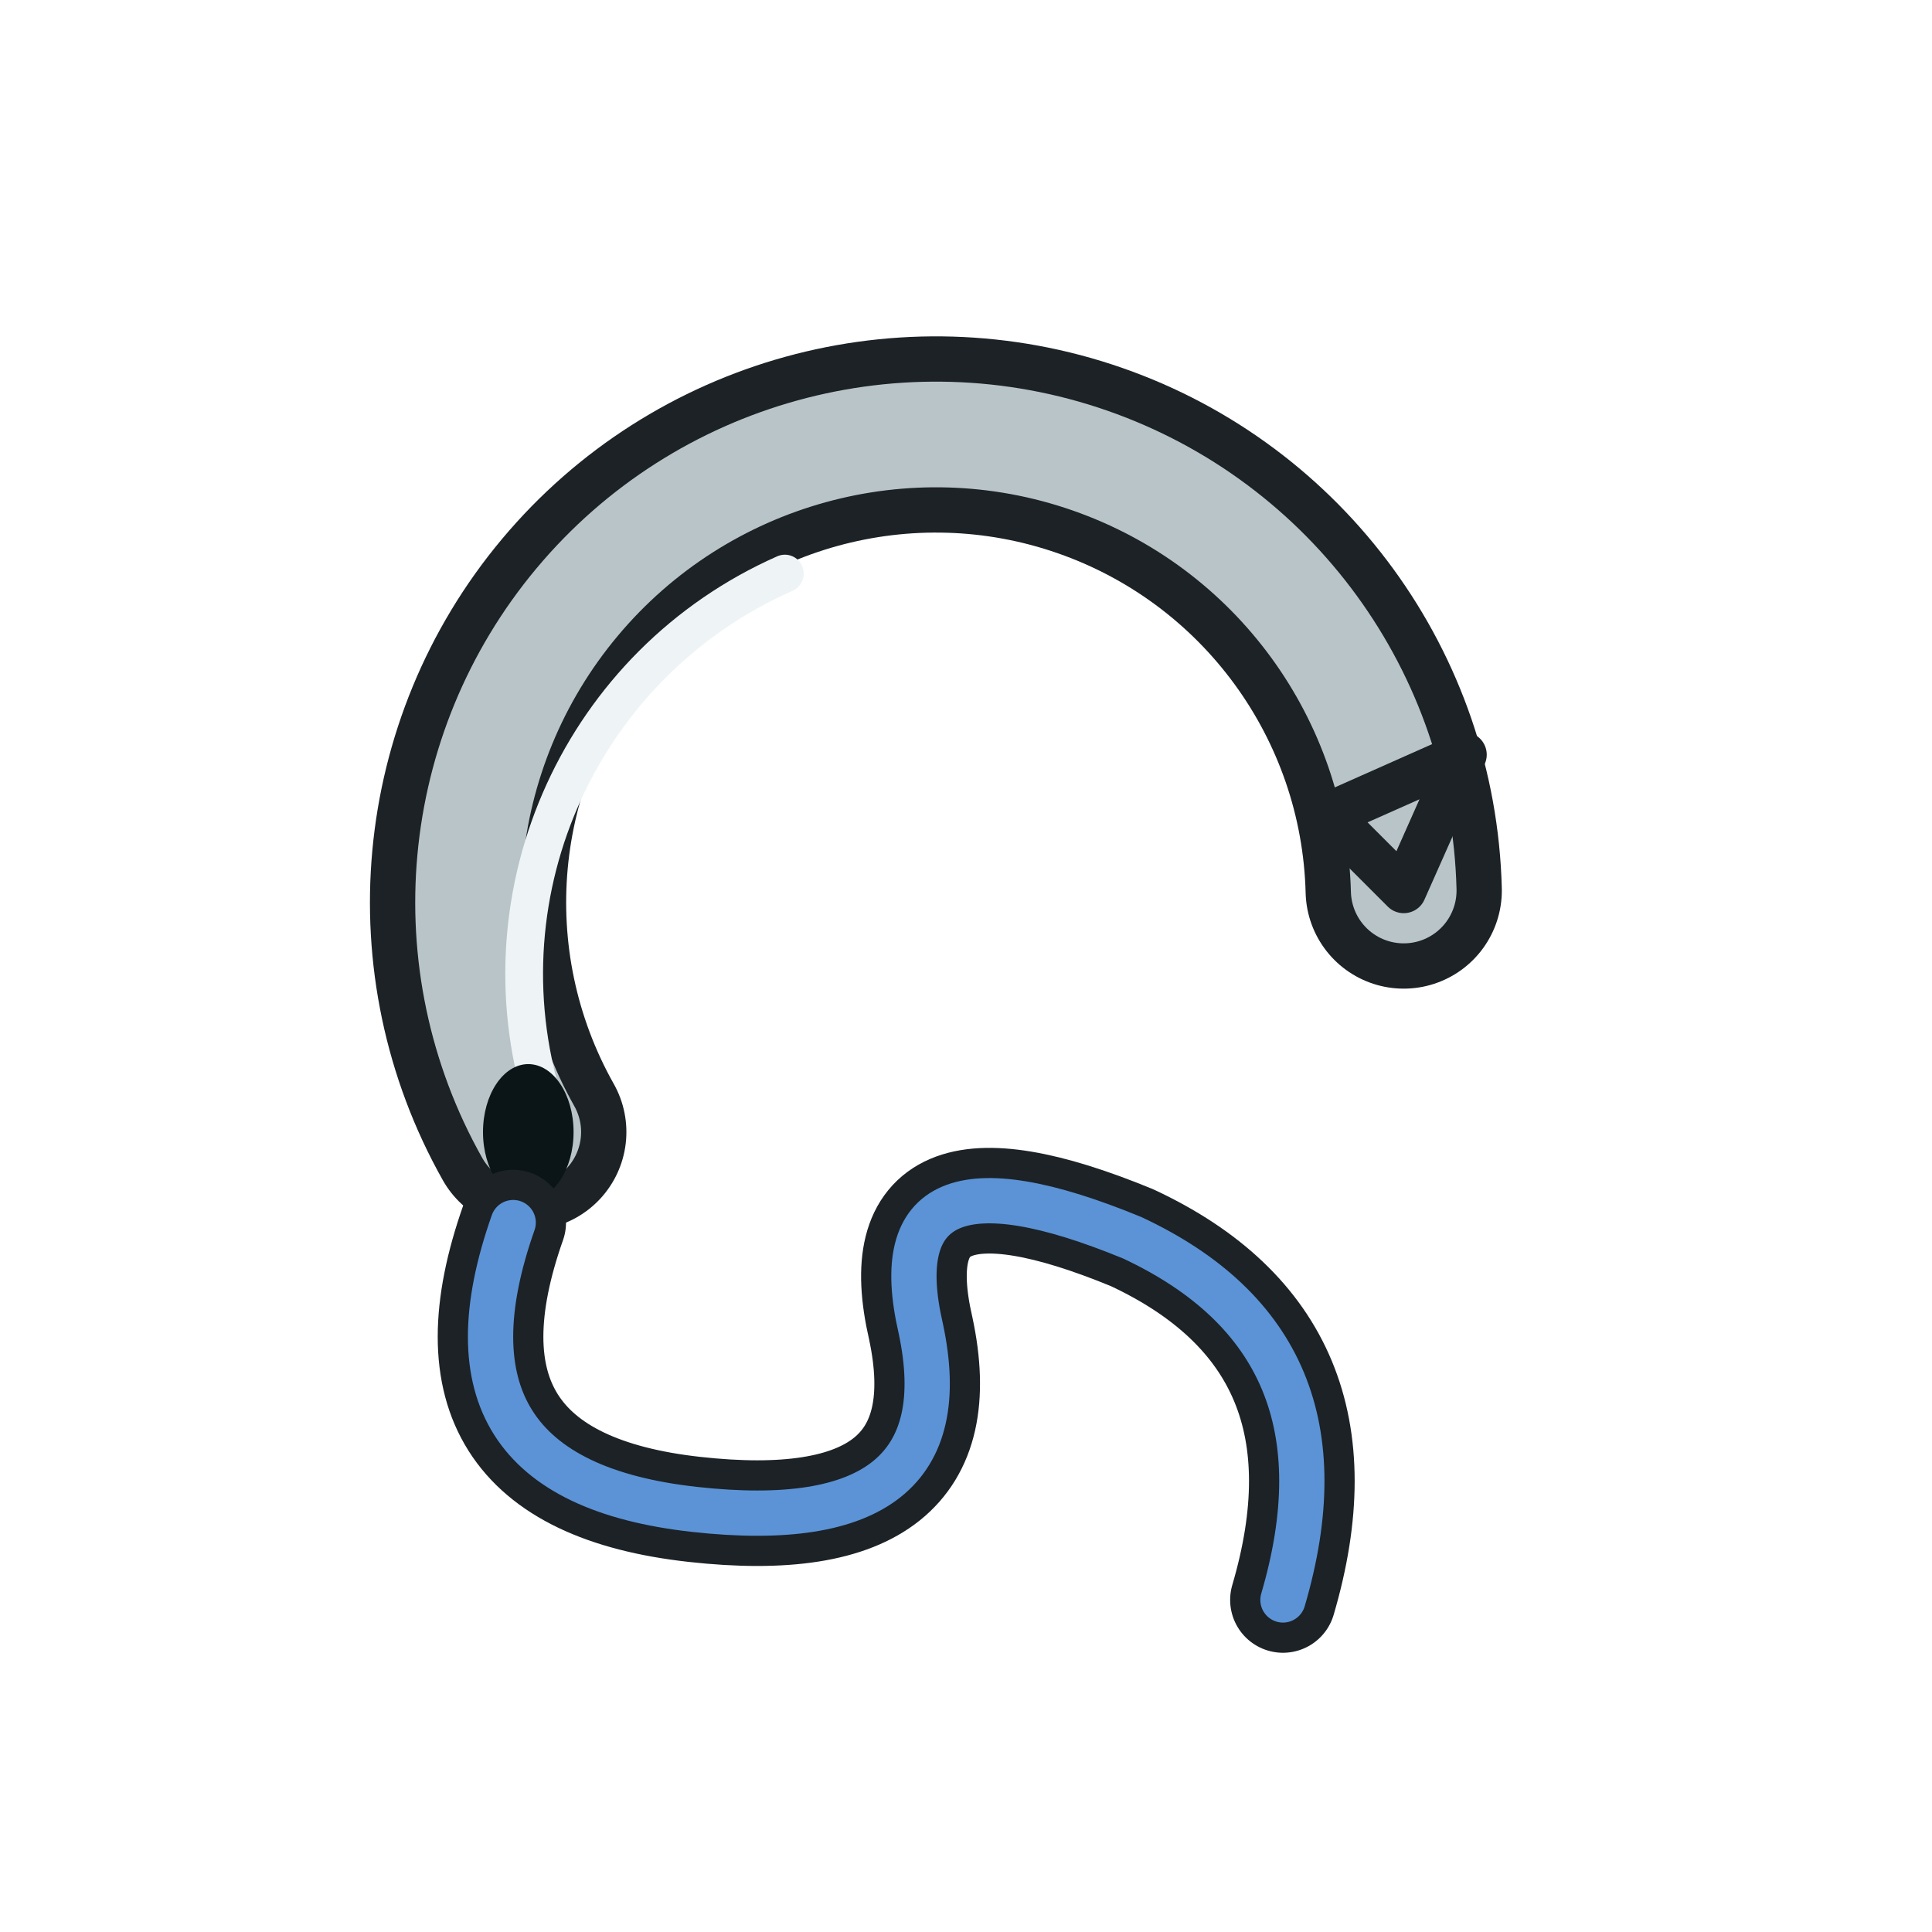
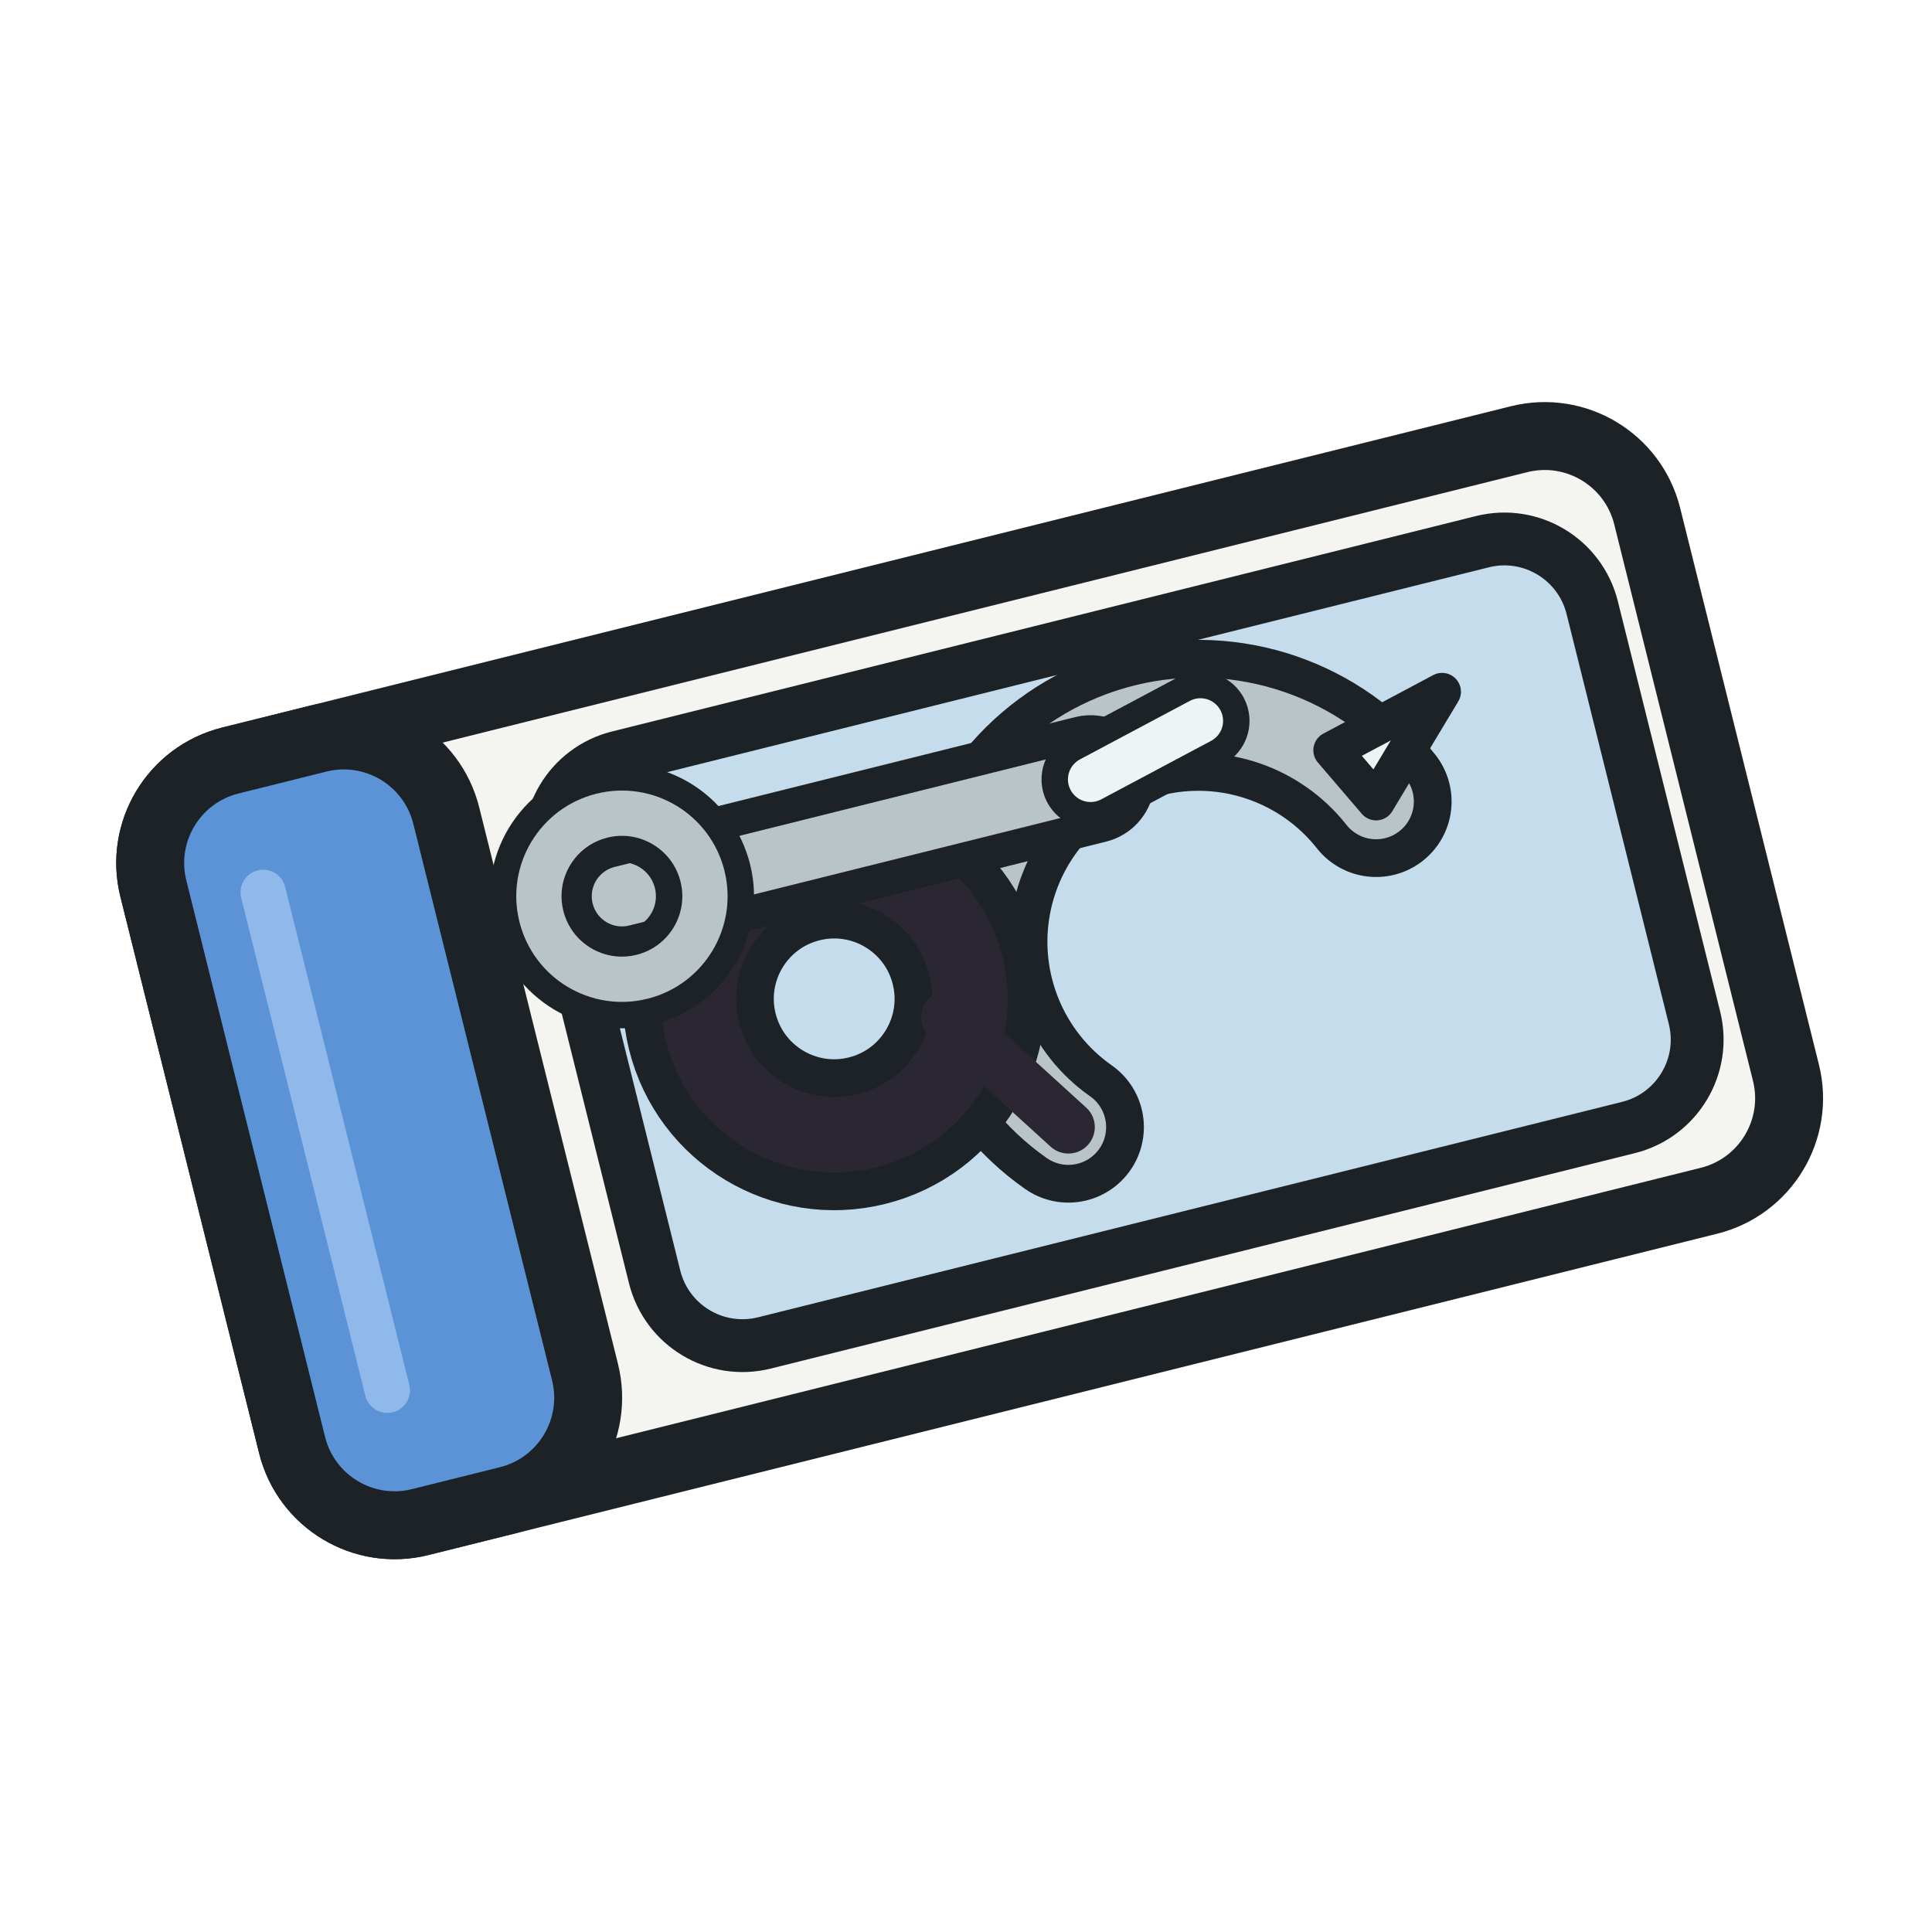
<svg xmlns="http://www.w3.org/2000/svg" viewBox="0 0 256 256" width="256" height="256">
  <defs />
  <g stroke-linejoin="round" stroke-linecap="round">
-     <path d="M70 150 A62 62 0 1 1 186 118" fill="none" stroke="#1c2226" stroke-width="26" />
-     <path d="M70 150 A62 62 0 1 1 186 118" fill="none" stroke="#b9c4c9" stroke-width="14" />
-     <path d="M72 146 A58 58 0 0 1 104 76" fill="none" stroke="#eef4f6" stroke-width="5" />
-     <path d="M186 118 L194 100 L176 108 Z" fill="#b9c4c9" stroke="#1c2226" stroke-width="6" />
-     <ellipse cx="70" cy="150" rx="6" ry="9" fill="#0b1416" />
-     <path d="M68 162 Q56 196 92 200 Q128 204 122 176 Q116 150 150 164 Q180 178 170 212" fill="none" stroke="#1c2226" stroke-width="14" />
-     <path d="M68 162 Q56 196 92 200 Q128 204 122 176 Q116 150 150 164 Q180 178 170 212" fill="none" stroke="#5b93d6" stroke-width="6" />
+     <g transform="rotate(-14 128 128)">
+       <rect x="26" y="78" width="204" height="104" rx="14" fill="#f4f4f0" stroke="#1c2226" stroke-width="9" />
+       <path d="M30 82 L30 178" stroke="#1c2226" stroke-width="0" />
+       <rect x="26" y="78" width="40" height="104" rx="14" fill="#5b93d6" stroke="#1c2226" stroke-width="9" />
+       <rect x="78" y="90" width="142" height="80" rx="12" fill="#9cc8e8" fill-opacity="0.55" stroke="#1c2226" stroke-width="7" />
+       <path d="M136 152 A30 30 0 1 1 186 120" fill="none" stroke="#1c2226" stroke-width="20" />
+       <path d="M136 152 A30 30 0 1 1 186 120" fill="none" stroke="#b9c4c9" stroke-width="10" />
+       <path d="M186 120 L198 108 L182 112 Z" fill="#eef4f6" stroke="#1c2226" stroke-width="5" />
+       <circle cx="110" cy="128" r="18" fill="none" stroke="#1c2226" stroke-width="20" />
+       <circle cx="110" cy="128" r="18" fill="none" stroke="#2a2733" stroke-width="10" />
+       <path d="M124 134 Q132 146 136 152" fill="none" stroke="#2a2733" stroke-width="7" />
+       <path d="M86 108 L150 108" stroke="#1c2226" stroke-width="17" />
+       <path d="M86 108 L150 108" stroke="#b9c4c9" stroke-width="8" />
+       <circle cx="86" cy="108" r="11" fill="none" stroke="#1c2226" stroke-width="13" />
+       <circle cx="86" cy="108" r="11" fill="none" stroke="#b9c4c9" stroke-width="6" />
+       <path d="M150 108 L166 104" stroke="#1c2226" stroke-width="13" />
+       <path d="M150 108 L166 104" stroke="#eef4f6" stroke-width="6" />
+       <path d="M40 96 L40 164" stroke="#8fb9ea" stroke-width="6" />
+     </g>
  </g>
</svg>
